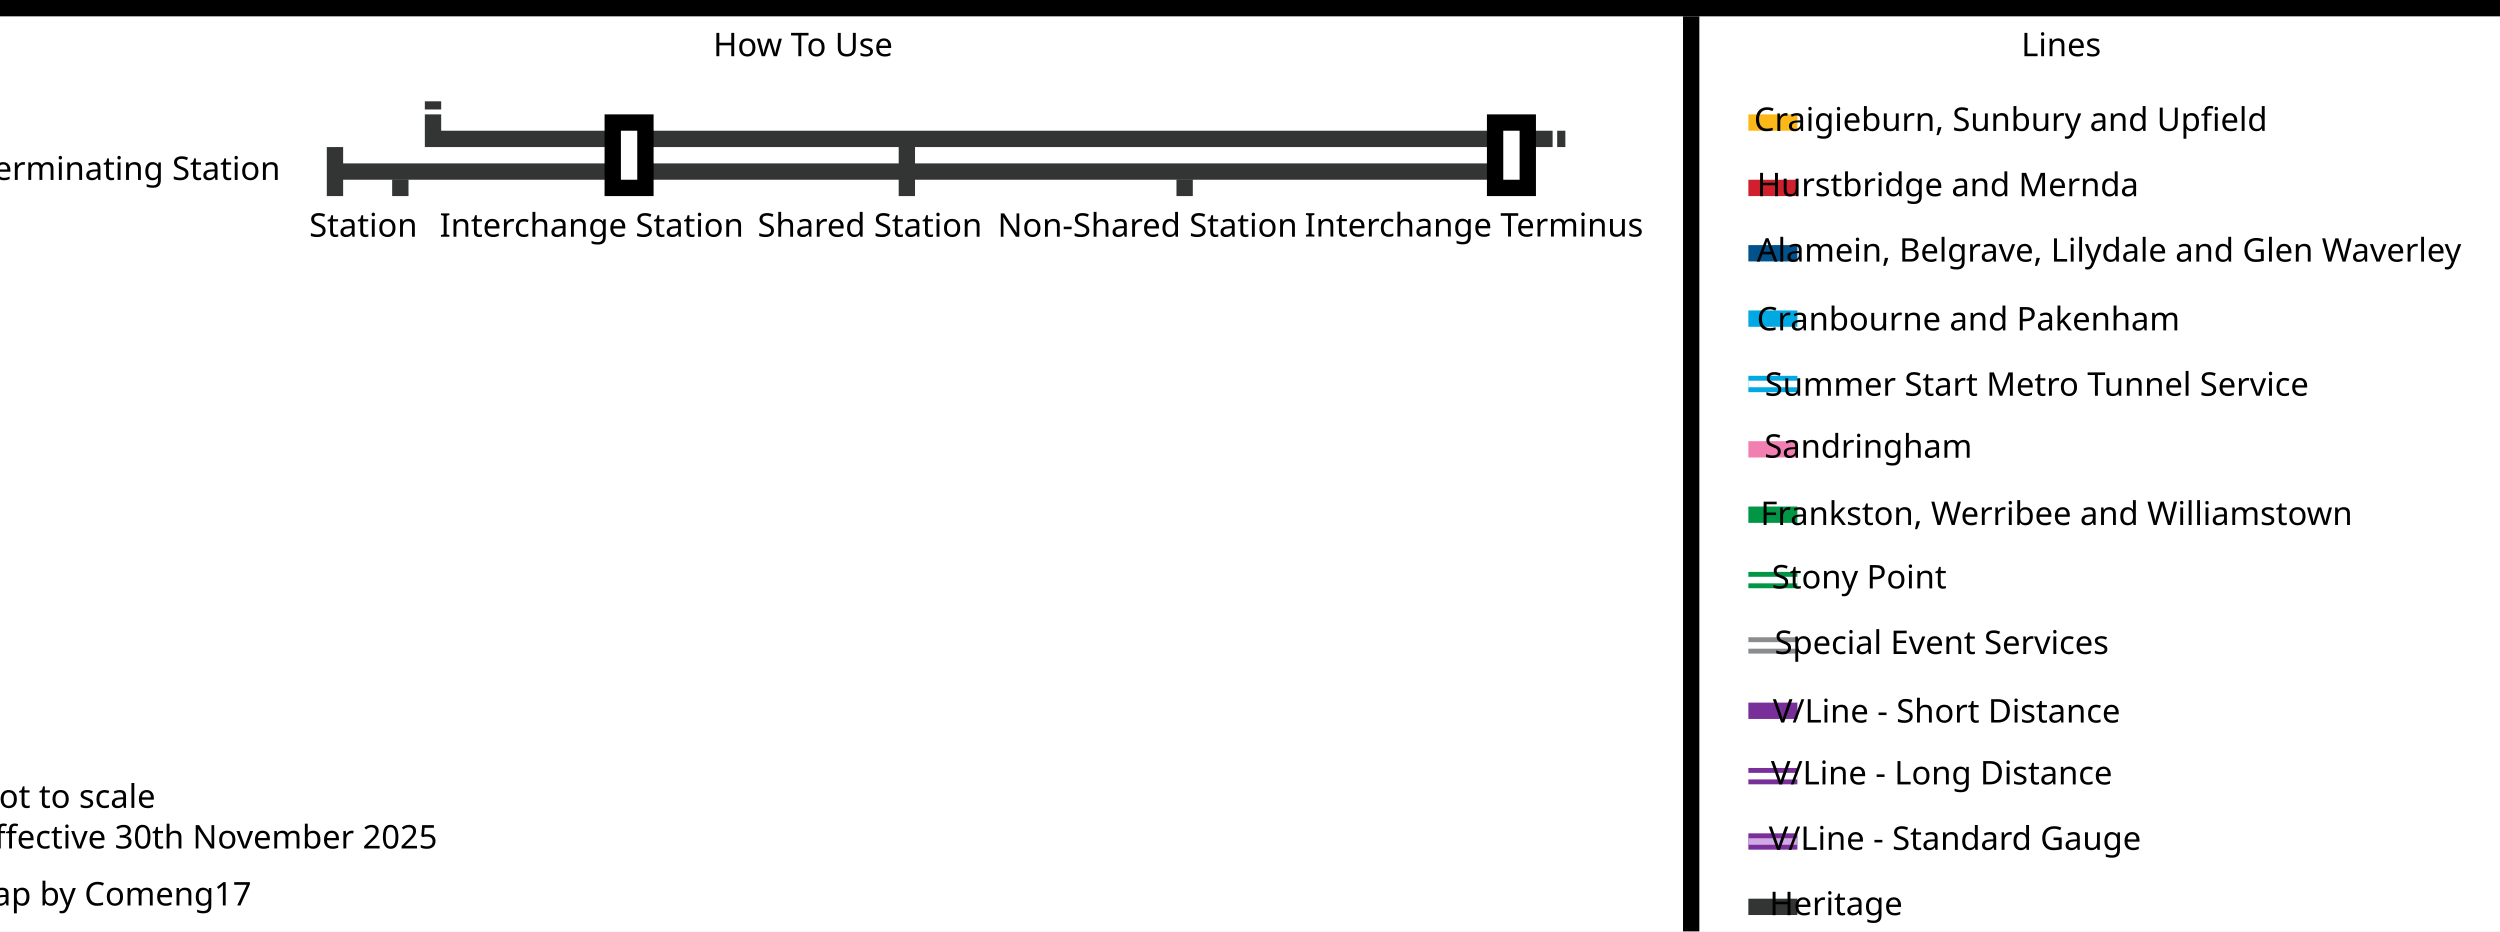
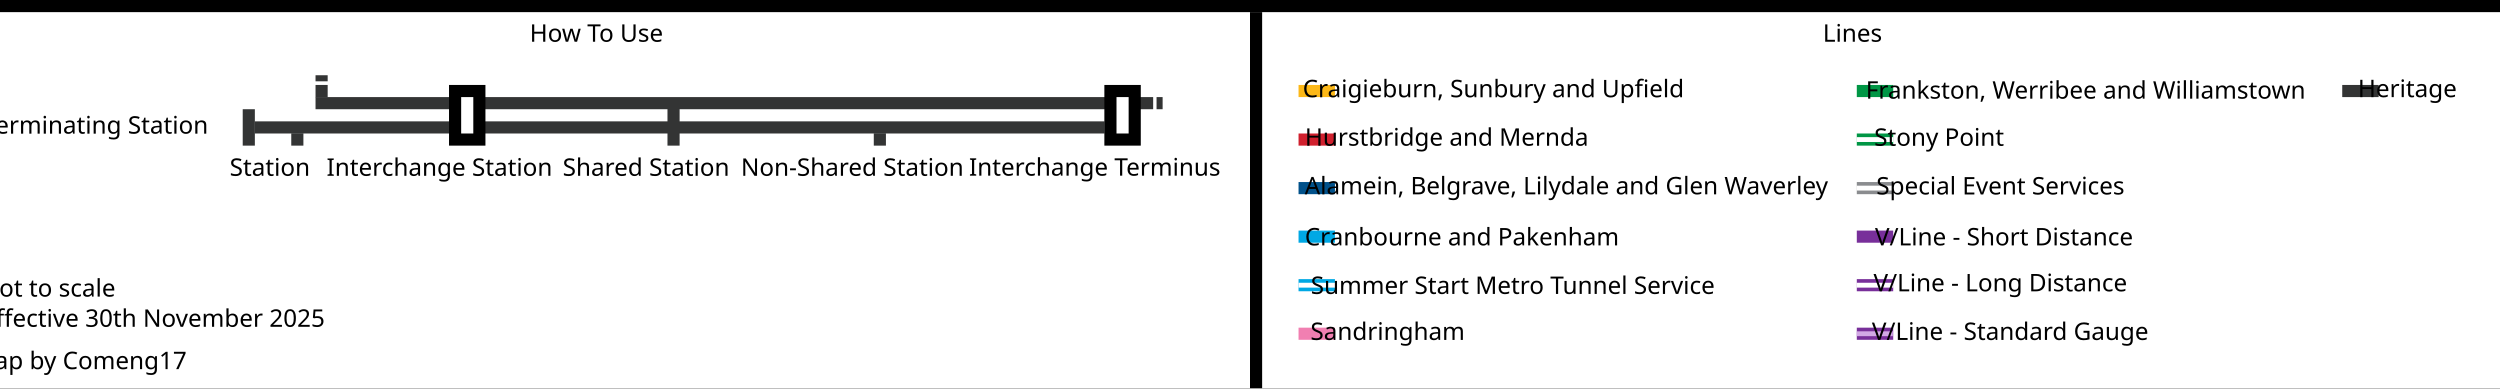
- <svg xmlns="http://www.w3.org/2000/svg" width="7650" height="2850" viewBox="0 0 2024.063 754.062" version="1.1" id="svg5" xml:space="preserve">
+ <svg xmlns="http://www.w3.org/2000/svg" width="10300" height="1600" viewBox="0 0 2725.209 423.333" version="1.1" id="svg5" xml:space="preserve">
  <defs id="defs2" />
  <g id="layer1" transform="translate(3333.75,1957.917)">
    <g id="g411">
-       <rect style="display:inline;fill:#000000;fill-opacity:1;stroke-width:586.547;stroke-linecap:square" id="rect398" width="1362.604" height="687.917" x="-3333.75" y="-1944.688" />
-       <rect style="display:inline;fill:#000000;fill-opacity:1;stroke-width:404.558;stroke-linecap:square" id="rect413" width="648.229" height="687.917" x="-1957.917" y="-1944.688" />
+       <rect style="display:inline;fill:#000000;fill-opacity:1;stroke-width:452.879;stroke-linecap:square" id="rect398" width="1362.604" height="410.104" x="-3333.75" y="-1944.688" />
+       <rect style="display:inline;fill:#000000;fill-opacity:1;stroke-width:450.673;stroke-linecap:square" id="rect413" width="1349.375" height="410.104" x="-1957.917" y="-1944.688" />
    </g>
-     <rect style="fill:#ffffff;fill-opacity:1;stroke-width:2140.51;stroke-linecap:square" id="rect593" width="2024.062" height="754.063" x="-3333.75" y="-1957.917" />
+     <rect style="fill:#ffffff;fill-opacity:1;stroke-width:1860.99;stroke-linecap:square" id="rect593" width="2725.209" height="423.333" x="-3333.75" y="-1957.917" />
    <g id="g2342" style="display:inline" transform="matrix(0.1,0,0,0.1443272,-3320.521,-1944.688)">
-       <rect style="fill:#000000;fill-opacity:1;stroke-width:499.232;stroke-linecap:square" id="rect2331" width="132.292" height="5133.012" x="13493.75" y="-3.0908076e-14" />
-       <rect style="fill:#000000;fill-opacity:1;stroke-width:825.189;stroke-linecap:square" id="rect9896" width="20240.625" height="91.661" x="-132.292" y="-91.661" />
-       <g id="g9906" transform="matrix(1,0,0,0.8199644,198.4378,0)" />
+       <rect style="fill:#000000;fill-opacity:1;stroke-width:371.44;stroke-linecap:square" id="rect2331" width="132.292" height="2841.488" x="13493.75" y="2.5289642e-13" />
+       <rect style="fill:#000000;fill-opacity:1;stroke-width:957.506;stroke-linecap:square" id="rect9896" width="27252.084" height="91.661" x="-132.292" y="-91.661" />
    </g>
    <g id="g7930" transform="matrix(0.1,0,0,0.1183432,-2394.479,-1944.688)">
      <g id="g7933" transform="translate(0,223.5726)">
-         <rect style="fill:#333434;fill-opacity:1;stroke:none;stroke-width:22.396;stroke-linecap:square;stroke-dasharray:none;stroke-opacity:1" id="rect10348" width="111.786" height="396.875" x="-5924.681" y="4762.498" transform="rotate(-90)" />
-         <g id="g8011" transform="matrix(6,0,0,1,-114458.76,-7266.121)">
+         <rect style="fill:#333434;fill-opacity:1;stroke:none;stroke-width:22.396;stroke-linecap:square;stroke-dasharray:none;stroke-opacity:1" id="rect10348" width="111.786" height="396.875" x="-558.932" y="16139.582" transform="rotate(-90)" />
+         <g id="g8011" transform="matrix(6,0,0,1,-108373.34,-9948.996)">
          <rect style="fill:#782f9a;fill-opacity:1;stroke:none;stroke-width:0.963;stroke-linecap:square;stroke-dasharray:none;stroke-opacity:1" id="rect8003" width="6.615" height="12.404" x="-1346.729" y="-181.101" transform="matrix(10,0,0,9.011836,33337.5,14263.924)" />
          <rect style="fill:#d2a9e5;fill-opacity:1;stroke:none;stroke-width:0.606;stroke-linecap:square;stroke-dasharray:none;stroke-opacity:1" id="rect8005" width="6.545" height="4.962" x="-1346.729" y="-177.38" transform="matrix(10,0,0,9.011836,33337.5,14263.924)" />
        </g>
-         <g id="g7978" transform="matrix(0,-0.845,1.183432,0,-13451.417,17326.899)">
+         <g id="g7978" transform="matrix(0,-0.845,1.183432,0,-7366,14644.024)">
          <rect style="fill:#782f9a;fill-opacity:1;stroke:none;stroke-width:22.396;stroke-linecap:square;stroke-dasharray:none;stroke-opacity:1" id="rect7970" width="132.292" height="335.359" x="14552.081" y="15390.761" />
          <rect style="fill:#ffffff;fill-opacity:1;stroke:none;stroke-width:14.259;stroke-linecap:square;stroke-dasharray:none;stroke-opacity:1" id="rect7972" width="52.917" height="339.831" x="14591.769" y="15388.524" />
        </g>
-         <rect style="fill:#782f9a;fill-opacity:1;stroke:none;stroke-width:22.396;stroke-linecap:square;stroke-dasharray:none;stroke-opacity:1" id="rect7967" width="111.786" height="396.875" x="-4583.245" y="4762.5" transform="rotate(-90)" />
-         <g id="g7990" transform="translate(-25661.939,-7825.053)">
+         <rect style="fill:#782f9a;fill-opacity:1;stroke:none;stroke-width:22.396;stroke-linecap:square;stroke-dasharray:none;stroke-opacity:1" id="rect7967" width="111.786" height="396.875" x="-1900.37" y="10847.917" transform="rotate(-90)" />
+         <g id="g7990" transform="translate(-19576.522,-10507.928)">
          <rect style="fill:#8a8c8f;fill-opacity:1;stroke:none;stroke-width:22.396;stroke-linecap:square;stroke-dasharray:none;stroke-opacity:1" id="rect7980" width="396.875" height="111.786" x="30424.439" y="11849.365" />
          <rect style="fill:#ffffff;fill-opacity:1;stroke:none;stroke-width:14.259;stroke-linecap:square;stroke-dasharray:none;stroke-opacity:1" id="rect7982" width="402.167" height="44.715" x="30421.793" y="11882.901" />
        </g>
-         <g id="g8000" transform="matrix(0,-0.845,1.183432,0,-34790.063,38566.329)">
+         <g id="g8000" transform="matrix(0,-0.845,1.183432,0,-28704.646,35883.454)">
          <rect style="fill:#009645;fill-opacity:1;stroke:none;stroke-width:22.396;stroke-linecap:square;stroke-dasharray:none;stroke-opacity:1" id="rect7992" width="132.292" height="335.359" x="41275" y="33421.918" />
          <rect style="fill:#ffffff;fill-opacity:1;stroke:none;stroke-width:14.259;stroke-linecap:square;stroke-dasharray:none;stroke-opacity:1" id="rect7994" width="52.917" height="339.831" x="41314.688" y="33419.68" />
        </g>
-         <rect style="fill:#009645;fill-opacity:1;stroke:none;stroke-width:22.396;stroke-linecap:square;stroke-dasharray:none;stroke-opacity:1" id="rect7961" width="396.875" height="111.786" x="4762.5" y="3130.021" />
+         <rect style="fill:#009645;fill-opacity:1;stroke:none;stroke-width:22.396;stroke-linecap:square;stroke-dasharray:none;stroke-opacity:1" id="rect7961" width="396.875" height="111.786" x="10847.917" y="447.146" />
        <rect style="fill:#f17fb1;fill-opacity:1;stroke:none;stroke-width:22.396;stroke-linecap:square;stroke-dasharray:none;stroke-opacity:1" id="rect7964" width="396.875" height="111.786" x="4762.5" y="2682.874" />
        <g id="g1">
          <rect style="fill:#00a8e4;fill-opacity:1;stroke:none;stroke-width:22.396;stroke-linecap:square;stroke-dasharray:none;stroke-opacity:1" id="rect7958-9" width="396.875" height="111.786" x="4762.498" y="2235.729" />
          <rect style="fill:#ffffff;fill-opacity:1;stroke:none;stroke-width:14.259;stroke-linecap:square;stroke-dasharray:none;stroke-opacity:1" id="rect7994-9" width="44.715" height="402.167" x="-2313.979" y="4762.498" transform="rotate(-90)" />
        </g>
        <rect style="fill:#00a8e4;fill-opacity:1;stroke:none;stroke-width:22.396;stroke-linecap:square;stroke-dasharray:none;stroke-opacity:1" id="rect7958" width="396.875" height="111.786" x="4762.498" y="1788.583" />
        <rect style="fill:#01518a;fill-opacity:1;stroke:none;stroke-width:22.396;stroke-linecap:square;stroke-dasharray:none;stroke-opacity:1" id="rect7955" width="396.875" height="111.786" x="-5159.374" y="1341.438" transform="scale(-1,1)" />
        <rect style="display:inline;fill:#d0202e;fill-opacity:1;stroke:none;stroke-width:22.396;stroke-linecap:square;stroke-dasharray:none;stroke-opacity:1" id="rect7951" width="396.875" height="111.786" x="-5159.375" y="894.292" transform="scale(-1,1)" />
        <rect style="fill:#fcb818;fill-opacity:1;stroke:none;stroke-width:22.396;stroke-linecap:square;stroke-dasharray:none;stroke-opacity:1" id="rect7926" width="111.786" height="396.875" x="447.146" y="4762.5" transform="matrix(0,1,1,0,0,0)" />
      </g>
      <g id="g9528" transform="translate(0,223.5726)">
-         <text xml:space="preserve" style="font-size:243.215px;font-family:'Book Antiqua';-inkscape-font-specification:'Book Antiqua';text-align:center;text-anchor:middle;fill:#00a8e4;fill-opacity:1;stroke:none;stroke-width:164.781;stroke-linecap:square;stroke-dasharray:none;stroke-opacity:1" x="5315.224" y="6445.935" id="text11337" transform="scale(1.087857,0.9192388)">
-           <tspan style="font-style:normal;font-variant:normal;font-weight:normal;font-stretch:normal;font-size:243.215px;font-family:'Network Sans 2019';-inkscape-font-specification:'Network Sans 2019, ';fill:#000000;fill-opacity:1;stroke-width:164.781" x="5315.224" y="6445.935" id="tspan11335">Heritage</tspan>
+         <text xml:space="preserve" style="font-size:243.215px;font-family:'Book Antiqua';-inkscape-font-specification:'Book Antiqua';text-align:center;text-anchor:middle;fill:#00a8e4;fill-opacity:1;stroke:none;stroke-width:164.781;stroke-linecap:square;stroke-dasharray:none;stroke-opacity:1" x="15773.481" y="608.769" id="text11337" transform="scale(1.087857,0.9192388)">
+           <tspan style="font-style:normal;font-variant:normal;font-weight:normal;font-stretch:normal;font-size:243.215px;font-family:'Network Sans 2019';-inkscape-font-specification:'Network Sans 2019, ';fill:#000000;fill-opacity:1;stroke-width:164.781" x="15773.481" y="608.769" id="tspan11335">Heritage</tspan>
        </text>
-         <text xml:space="preserve" style="font-size:243.215px;font-family:'Book Antiqua';-inkscape-font-specification:'Book Antiqua';text-align:center;text-anchor:middle;fill:#00a8e4;fill-opacity:1;stroke:none;stroke-width:164.781;stroke-linecap:square;stroke-dasharray:none;stroke-opacity:1" x="6199.678" y="5960.235" id="text9520-4-3" transform="scale(1.087857,0.9192388)">
-           <tspan style="font-style:normal;font-variant:normal;font-weight:normal;font-stretch:normal;font-size:243.215px;font-family:'Network Sans 2019';-inkscape-font-specification:'Network Sans 2019, ';fill:#000000;fill-opacity:1;stroke-width:164.781" x="6199.678" y="5960.235" id="tspan9563-6">V/Line - Standard Gauge</tspan>
+         <text xml:space="preserve" style="font-size:243.215px;font-family:'Book Antiqua';-inkscape-font-specification:'Book Antiqua';text-align:center;text-anchor:middle;fill:#00a8e4;fill-opacity:1;stroke:none;stroke-width:164.781;stroke-linecap:square;stroke-dasharray:none;stroke-opacity:1" x="11793.629" y="3041.652" id="text9520-4-3" transform="scale(1.087857,0.9192388)">
+           <tspan style="font-style:normal;font-variant:normal;font-weight:normal;font-stretch:normal;font-size:243.215px;font-family:'Network Sans 2019';-inkscape-font-specification:'Network Sans 2019, ';fill:#000000;fill-opacity:1;stroke-width:164.781" x="11793.629" y="3041.652" id="tspan9563-6">V/Line - Standard Gauge</tspan>
        </text>
-         <text xml:space="preserve" style="font-size:243.215px;font-family:'Book Antiqua';-inkscape-font-specification:'Book Antiqua';text-align:center;text-anchor:middle;fill:#00a8e4;fill-opacity:1;stroke:none;stroke-width:164.781;stroke-linecap:square;stroke-dasharray:none;stroke-opacity:1" x="6100.933" y="5473.074" id="text9520-4-3-2" transform="scale(1.087857,0.9192388)">
-           <tspan style="font-style:normal;font-variant:normal;font-weight:normal;font-stretch:normal;font-size:243.215px;font-family:'Network Sans 2019';-inkscape-font-specification:'Network Sans 2019, ';fill:#000000;fill-opacity:1;stroke-width:164.781" x="6100.933" y="5473.074" id="tspan9563-6-7">V/Line - Long Distance</tspan>
+         <text xml:space="preserve" style="font-size:243.215px;font-family:'Book Antiqua';-inkscape-font-specification:'Book Antiqua';text-align:center;text-anchor:middle;fill:#00a8e4;fill-opacity:1;stroke:none;stroke-width:164.781;stroke-linecap:square;stroke-dasharray:none;stroke-opacity:1" x="11694.884" y="2554.491" id="text9520-4-3-2" transform="scale(1.087857,0.9192388)">
+           <tspan style="font-style:normal;font-variant:normal;font-weight:normal;font-stretch:normal;font-size:243.215px;font-family:'Network Sans 2019';-inkscape-font-specification:'Network Sans 2019, ';fill:#000000;fill-opacity:1;stroke-width:164.781" x="11694.884" y="2554.491" id="tspan9563-6-7">V/Line - Long Distance</tspan>
        </text>
-         <text xml:space="preserve" style="font-size:243.215px;font-family:'Book Antiqua';-inkscape-font-specification:'Book Antiqua';text-align:center;text-anchor:middle;fill:#00a8e4;fill-opacity:1;stroke:none;stroke-width:164.781;stroke-linecap:square;stroke-dasharray:none;stroke-opacity:1" x="6137.901" y="5012.668" id="text9520-4-3-2-8" transform="scale(1.087857,0.9192388)">
-           <tspan style="font-style:normal;font-variant:normal;font-weight:normal;font-stretch:normal;font-size:243.215px;font-family:'Network Sans 2019';-inkscape-font-specification:'Network Sans 2019, ';fill:#000000;fill-opacity:1;stroke-width:164.781" x="6137.901" y="5012.668" id="tspan9563-6-7-8">V/Line - Short Distance</tspan>
+         <text xml:space="preserve" style="font-size:243.215px;font-family:'Book Antiqua';-inkscape-font-specification:'Book Antiqua';text-align:center;text-anchor:middle;fill:#00a8e4;fill-opacity:1;stroke:none;stroke-width:164.781;stroke-linecap:square;stroke-dasharray:none;stroke-opacity:1" x="11731.852" y="2094.085" id="text9520-4-3-2-8" transform="scale(1.087857,0.9192388)">
+           <tspan style="font-style:normal;font-variant:normal;font-weight:normal;font-stretch:normal;font-size:243.215px;font-family:'Network Sans 2019';-inkscape-font-specification:'Network Sans 2019, ';fill:#000000;fill-opacity:1;stroke-width:164.781" x="11731.852" y="2094.085" id="tspan9563-6-7-8">V/Line - Short Distance</tspan>
        </text>
-         <text xml:space="preserve" style="font-size:243.215px;font-family:'Book Antiqua';-inkscape-font-specification:'Book Antiqua';text-align:center;text-anchor:middle;fill:#00a8e4;fill-opacity:1;stroke:none;stroke-width:164.781;stroke-linecap:square;stroke-dasharray:none;stroke-opacity:1" x="6101.419" y="4502.402" id="text9520-4-3-2-8-4" transform="scale(1.087857,0.9192388)">
-           <tspan style="font-style:normal;font-variant:normal;font-weight:normal;font-stretch:normal;font-size:243.215px;font-family:'Network Sans 2019';-inkscape-font-specification:'Network Sans 2019, ';fill:#000000;fill-opacity:1;stroke-width:164.781" x="6101.419" y="4502.402" id="tspan9563-6-7-8-5">Special Event Services</tspan>
+         <text xml:space="preserve" style="font-size:243.215px;font-family:'Book Antiqua';-inkscape-font-specification:'Book Antiqua';text-align:center;text-anchor:middle;fill:#00a8e4;fill-opacity:1;stroke:none;stroke-width:164.781;stroke-linecap:square;stroke-dasharray:none;stroke-opacity:1" x="11695.37" y="1583.819" id="text9520-4-3-2-8-4" transform="scale(1.087857,0.9192388)">
+           <tspan style="font-style:normal;font-variant:normal;font-weight:normal;font-stretch:normal;font-size:243.215px;font-family:'Network Sans 2019';-inkscape-font-specification:'Network Sans 2019, ';fill:#000000;fill-opacity:1;stroke-width:164.781" x="11695.37" y="1583.819" id="tspan9563-6-7-8-5">Special Event Services</tspan>
        </text>
-         <text xml:space="preserve" style="font-size:243.215px;font-family:'Book Antiqua';-inkscape-font-specification:'Book Antiqua';text-align:center;text-anchor:middle;fill:#00a8e4;fill-opacity:1;stroke:none;stroke-width:164.781;stroke-linecap:square;stroke-dasharray:none;stroke-opacity:1" x="5487.301" y="4014.512" id="text9520-4-3-2-8-4-5" transform="scale(1.087857,0.9192388)">
-           <tspan style="font-style:normal;font-variant:normal;font-weight:normal;font-stretch:normal;font-size:243.215px;font-family:'Network Sans 2019';-inkscape-font-specification:'Network Sans 2019, ';fill:#000000;fill-opacity:1;stroke-width:164.781" x="5487.301" y="4014.512" id="tspan9563-6-7-8-5-0">Stony Point</tspan>
+         <text xml:space="preserve" style="font-size:243.215px;font-family:'Book Antiqua';-inkscape-font-specification:'Book Antiqua';text-align:center;text-anchor:middle;fill:#00a8e4;fill-opacity:1;stroke:none;stroke-width:164.781;stroke-linecap:square;stroke-dasharray:none;stroke-opacity:1" x="11081.252" y="1095.929" id="text9520-4-3-2-8-4-5" transform="scale(1.087857,0.9192388)">
+           <tspan style="font-style:normal;font-variant:normal;font-weight:normal;font-stretch:normal;font-size:243.215px;font-family:'Network Sans 2019';-inkscape-font-specification:'Network Sans 2019, ';fill:#000000;fill-opacity:1;stroke-width:164.781" x="11081.252" y="1095.929" id="tspan9563-6-7-8-5-0">Stony Point</tspan>
        </text>
-         <text xml:space="preserve" style="font-size:243.215px;font-family:'Book Antiqua';-inkscape-font-specification:'Book Antiqua';text-align:center;text-anchor:middle;fill:#00a8e4;fill-opacity:1;stroke:none;stroke-width:164.781;stroke-linecap:square;stroke-dasharray:none;stroke-opacity:1" x="6955.711" y="3542.31" id="text9520-4-3-2-8-4-5-2" transform="scale(1.087857,0.9192388)">
-           <tspan style="font-style:normal;font-variant:normal;font-weight:normal;font-stretch:normal;font-size:243.215px;font-family:'Network Sans 2019';-inkscape-font-specification:'Network Sans 2019, ';fill:#000000;fill-opacity:1;stroke-width:164.781" x="6955.711" y="3542.31" id="tspan9563-6-7-8-5-0-6">Frankston, Werribee and Williamstown</tspan>
+         <text xml:space="preserve" style="font-size:243.215px;font-family:'Book Antiqua';-inkscape-font-specification:'Book Antiqua';text-align:center;text-anchor:middle;fill:#00a8e4;fill-opacity:1;stroke:none;stroke-width:164.781;stroke-linecap:square;stroke-dasharray:none;stroke-opacity:1" x="12549.662" y="623.727" id="text9520-4-3-2-8-4-5-2" transform="scale(1.087857,0.9192388)">
+           <tspan style="font-style:normal;font-variant:normal;font-weight:normal;font-stretch:normal;font-size:243.215px;font-family:'Network Sans 2019';-inkscape-font-specification:'Network Sans 2019, ';fill:#000000;fill-opacity:1;stroke-width:164.781" x="12549.662" y="623.727" id="tspan9563-6-7-8-5-0-6">Frankston, Werribee and Williamstown</tspan>
        </text>
        <text xml:space="preserve" style="font-size:243.215px;font-family:'Book Antiqua';-inkscape-font-specification:'Book Antiqua';text-align:center;text-anchor:middle;fill:#00a8e4;fill-opacity:1;stroke:none;stroke-width:164.781;stroke-linecap:square;stroke-dasharray:none;stroke-opacity:1" x="5555.158" y="3041.651" id="text9520-4-3-2-8-4-5-2-3" transform="scale(1.087857,0.9192388)">
          <tspan style="font-style:normal;font-variant:normal;font-weight:normal;font-stretch:normal;font-size:243.215px;font-family:'Network Sans 2019';-inkscape-font-specification:'Network Sans 2019, ';fill:#000000;fill-opacity:1;stroke-width:164.781" x="5555.158" y="3041.651" id="tspan9563-6-7-8-5-0-6-2">Sandringham</tspan>
        </text>
        <text xml:space="preserve" style="font-size:243.215px;font-family:'Book Antiqua';-inkscape-font-specification:'Book Antiqua';text-align:center;text-anchor:middle;fill:#00a8e4;fill-opacity:1;stroke:none;stroke-width:164.781;stroke-linecap:square;stroke-dasharray:none;stroke-opacity:1" x="6809.172" y="2580.513" id="text9520-4-3-2-8-4-5-2-3-5-8" transform="scale(1.087857,0.9192388)">
          <tspan style="font-style:normal;font-variant:normal;font-weight:normal;font-stretch:normal;font-size:243.215px;font-family:'Network Sans 2019';-inkscape-font-specification:'Network Sans 2019, ';fill:#000000;fill-opacity:1;stroke-width:164.781" x="6809.172" y="2580.513" id="tspan1">Summer Start Metro Tunnel Service</tspan>
        </text>
        <text xml:space="preserve" style="font-size:243.215px;font-family:'Book Antiqua';-inkscape-font-specification:'Book Antiqua';text-align:center;text-anchor:middle;fill:#00a8e4;fill-opacity:1;stroke:none;stroke-width:164.781;stroke-linecap:square;stroke-dasharray:none;stroke-opacity:1" x="6299.76" y="2094.084" id="text9520-4-3-2-8-4-5-2-3-5" transform="scale(1.087857,0.9192388)">
          <tspan style="font-style:normal;font-variant:normal;font-weight:normal;font-stretch:normal;font-size:243.215px;font-family:'Network Sans 2019';-inkscape-font-specification:'Network Sans 2019, ';fill:#000000;fill-opacity:1;stroke-width:164.781" x="6299.76" y="2094.084" id="tspan9563-6-7-8-5-0-6-2-9">Cranbourne and Pakenham</tspan>
        </text>
        <text xml:space="preserve" style="font-size:243.215px;font-family:'Book Antiqua';-inkscape-font-specification:'Book Antiqua';text-align:center;text-anchor:middle;fill:#00a8e4;fill-opacity:1;stroke:none;stroke-width:164.781;stroke-linecap:square;stroke-dasharray:none;stroke-opacity:1" x="7346.072" y="1582.359" id="text9520-4" transform="scale(1.087857,0.9192388)">
          <tspan style="font-style:normal;font-variant:normal;font-weight:normal;font-stretch:normal;font-size:243.215px;font-family:'Network Sans 2019';-inkscape-font-specification:'Network Sans 2019, ';fill:#000000;fill-opacity:1;stroke-width:164.781" x="7346.072" y="1582.359" id="tspan9563">Alamein, Belgrave, Lilydale and Glen Waverley</tspan>
        </text>
        <text xml:space="preserve" style="font-size:243.215px;font-family:'Book Antiqua';-inkscape-font-specification:'Book Antiqua';text-align:center;text-anchor:middle;fill:#00a8e4;fill-opacity:1;stroke:none;stroke-width:164.781;stroke-linecap:square;stroke-dasharray:none;stroke-opacity:1" x="6147.021" y="1095.198" id="text9520" transform="scale(1.087857,0.9192388)">
          <tspan style="font-style:normal;font-variant:normal;font-weight:normal;font-stretch:normal;font-size:243.215px;font-family:'Network Sans 2019';-inkscape-font-specification:'Network Sans 2019, ';fill:#000000;fill-opacity:1;stroke-width:164.781" x="6147.021" y="1095.198" id="tspan9518">Hurstbridge and Mernda</tspan>
        </text>
        <text xml:space="preserve" style="font-size:243.215px;font-family:'Book Antiqua';-inkscape-font-specification:'Book Antiqua';text-align:center;text-anchor:middle;fill:#00a8e4;fill-opacity:1;stroke:none;stroke-width:164.781;stroke-linecap:square;stroke-dasharray:none;stroke-opacity:1" x="6614.845" y="609.497" id="text9532" transform="scale(1.087857,0.9192388)">
          <tspan style="font-style:normal;font-variant:normal;font-weight:normal;font-stretch:normal;font-size:243.215px;font-family:'Network Sans 2019';-inkscape-font-specification:'Network Sans 2019, ';fill:#000000;fill-opacity:1;stroke-width:164.781" x="6614.845" y="609.497" id="tspan9530">Craigieburn, Sunbury and Upfield</tspan>
        </text>
      </g>
      <g id="g9801">
-         <text xml:space="preserve" style="font-size:243.215px;font-family:'Book Antiqua';-inkscape-font-specification:'Book Antiqua';text-align:center;text-anchor:middle;fill:#00a8e4;fill-opacity:1;stroke:none;stroke-width:164.781;stroke-linecap:square;stroke-dasharray:none;stroke-opacity:1" x="6990.613" y="296.722" id="text9793" transform="scale(1.087857,0.9192388)">
-           <tspan style="font-style:normal;font-variant:normal;font-weight:normal;font-stretch:normal;font-size:243.215px;font-family:'Network Sans 2019';-inkscape-font-specification:'Network Sans 2019, ';fill:#000000;fill-opacity:1;stroke-width:164.781" x="6990.613" y="296.722" id="tspan9791">Lines</tspan>
+         <text xml:space="preserve" style="font-size:243.215px;font-family:'Book Antiqua';-inkscape-font-specification:'Book Antiqua';text-align:center;text-anchor:middle;fill:#00a8e4;fill-opacity:1;stroke:none;stroke-width:164.781;stroke-linecap:square;stroke-dasharray:none;stroke-opacity:1" x="10213.215" y="296.722" id="text9793" transform="scale(1.087857,0.9192388)">
+           <tspan style="font-style:normal;font-variant:normal;font-weight:normal;font-stretch:normal;font-size:243.215px;font-family:'Network Sans 2019';-inkscape-font-specification:'Network Sans 2019, ';fill:#000000;fill-opacity:1;stroke-width:164.781" x="10213.215" y="296.722" id="tspan9791">Lines</tspan>
        </text>
      </g>
    </g>
    <g id="g2513" transform="matrix(0.1,0,0,0.1183432,-3161.771,-1865.313)">
      <g id="g2524" transform="matrix(0,-0.845,1.183432,0,529.1663,1565.01)">
        <g id="g4827" transform="translate(264.5833,561.168)">
          <rect style="fill:#333434;fill-opacity:1;stroke-width:612.065;stroke-linecap:square" id="rect2344" width="132.292" height="7715.502" x="1322.917" y="444.91" />
          <rect style="fill:#333434;fill-opacity:1;stroke-width:74.407;stroke-linecap:square" id="rect4833" width="134.938" height="111.786" x="1452.562" y="444.91" />
          <rect style="fill:#333434;fill-opacity:1;stroke-width:52.095;stroke-linecap:square" id="rect4835" width="66.146" height="111.786" x="1627.188" y="444.91" />
          <rect style="fill:#333434;fill-opacity:1;stroke-width:52.095;stroke-linecap:square" id="rect4926" width="55.893" height="132.292" x="-8247.605" y="1322.917" transform="rotate(-90)" />
        </g>
        <g id="g4831">
          <rect style="fill:#333434;fill-opacity:1;stroke-width:616.573;stroke-linecap:square" id="rect4829" width="132.292" height="7829.524" x="1322.917" y="444.91" />
        </g>
      </g>
      <g id="g2528" transform="matrix(0,-0.845,1.183432,0,529.1663,1565.01)">
        <g id="g4907" transform="matrix(0,-8.45,10,0,-529.1667,10507.927)" style="display:inline">
          <rect style="fill:#000000;fill-opacity:1;stroke:none;stroke-width:111.754;stroke-linecap:square;stroke-dasharray:none;stroke-opacity:1" id="rect4903" width="39.688" height="66.146" x="224.896" y="171.979" />
          <rect style="fill:#ffffff;fill-opacity:1;stroke:none;stroke-width:49.978;stroke-linecap:square;stroke-dasharray:none;stroke-opacity:1" id="rect4905" width="13.229" height="39.688" x="238.125" y="185.208" />
        </g>
        <rect style="display:inline;fill:#333434;fill-opacity:1;stroke-width:74.407;stroke-linecap:square" id="rect4871" width="134.938" height="111.786" x="1190.625" y="6148.256" />
        <rect style="display:inline;fill:#333434;fill-opacity:1;stroke-width:128.031;stroke-linecap:square" id="rect4846" width="399.521" height="111.786" x="1190.625" y="4247.886" />
        <g id="g4818" transform="matrix(0,-8.45,10,0,-529.1667,4471.459)" style="display:inline">
          <rect style="fill:#000000;fill-opacity:1;stroke:none;stroke-width:111.754;stroke-linecap:square;stroke-dasharray:none;stroke-opacity:1" id="rect4814" width="39.688" height="66.146" x="224.896" y="171.979" />
          <rect style="fill:#ffffff;fill-opacity:1;stroke:none;stroke-width:49.978;stroke-linecap:square;stroke-dasharray:none;stroke-opacity:1" id="rect4816" width="13.229" height="39.688" x="238.125" y="185.208" />
        </g>
        <rect style="fill:#333434;fill-opacity:1;stroke-width:74.406;stroke-linecap:square" id="rect2505" width="134.938" height="111.786" x="1190.625" y="782.505" />
        <rect style="fill:#333434;fill-opacity:1;stroke-width:127.606;stroke-linecap:square" id="rect2455" width="396.875" height="111.786" x="1190.625" y="335.359" />
      </g>
      <g id="g2517" transform="matrix(0,-0.845,1.183432,0,539.8839,1565.01)">
        <text xml:space="preserve" style="font-size:243.215px;font-family:'Book Antiqua';-inkscape-font-specification:'Book Antiqua';text-align:center;text-anchor:middle;fill:#00a8e4;fill-opacity:1;stroke:none;stroke-width:164.781;stroke-linecap:square;stroke-dasharray:none;stroke-opacity:1" x="9177.119" y="-793.492" id="text2349" transform="matrix(0,0.9192389,-1.087857,0,0,0)">
          <tspan style="font-style:normal;font-variant:normal;font-weight:normal;font-stretch:normal;font-size:243.215px;font-family:'Network Sans 2019';-inkscape-font-specification:'Network Sans 2019, ';fill:#000000;fill-opacity:1;stroke-width:164.781" x="9177.119" y="-793.492" id="tspan2347">Interchange Terminus</tspan>
        </text>
        <text xml:space="preserve" style="font-size:243.215px;font-family:'Book Antiqua';-inkscape-font-specification:'Book Antiqua';text-align:center;text-anchor:middle;fill:#00a8e4;fill-opacity:1;stroke:none;stroke-width:164.781;stroke-linecap:square;stroke-dasharray:none;stroke-opacity:1" x="6748.007" y="-792.032" id="text4855-3" transform="matrix(0,0.9192389,-1.087857,0,0,0)">
          <tspan style="font-style:normal;font-variant:normal;font-weight:normal;font-stretch:normal;font-size:243.215px;font-family:'Network Sans 2019';-inkscape-font-specification:'Network Sans 2019, ';fill:#000000;fill-opacity:1;stroke-width:164.781" x="6748.007" y="-792.032" id="tspan4853-0">Non-Shared Station</tspan>
        </text>
        <text xml:space="preserve" style="font-size:243.215px;font-family:'Book Antiqua';-inkscape-font-specification:'Book Antiqua';text-align:center;text-anchor:middle;fill:#00a8e4;fill-opacity:1;stroke:none;stroke-width:164.781;stroke-linecap:square;stroke-dasharray:none;stroke-opacity:1" x="4681.286" y="-792.032" id="text4855" transform="matrix(0,0.9192389,-1.087857,0,0,0)">
          <tspan style="font-style:normal;font-variant:normal;font-weight:normal;font-stretch:normal;font-size:243.215px;font-family:'Network Sans 2019';-inkscape-font-specification:'Network Sans 2019, ';fill:#000000;fill-opacity:1;stroke-width:164.781" x="4681.286" y="-792.032" id="tspan4853">Shared Station</tspan>
        </text>
        <text xml:space="preserve" style="font-size:243.215px;font-family:'Book Antiqua';-inkscape-font-specification:'Book Antiqua';text-align:center;text-anchor:middle;fill:#00a8e4;fill-opacity:1;stroke:none;stroke-width:164.781;stroke-linecap:square;stroke-dasharray:none;stroke-opacity:1" x="2610.916" y="-792.032" id="text4914" transform="matrix(0,0.9192389,-1.087857,0,0,0)">
          <tspan style="font-style:normal;font-variant:normal;font-weight:normal;font-stretch:normal;font-size:243.215px;font-family:'Network Sans 2019';-inkscape-font-specification:'Network Sans 2019, ';fill:#000000;fill-opacity:1;stroke-width:164.781" x="2610.916" y="-792.032" id="tspan4912">Interchange Station</tspan>
        </text>
        <text xml:space="preserve" style="font-size:243.215px;font-family:'Book Antiqua';-inkscape-font-specification:'Book Antiqua';text-align:center;text-anchor:middle;fill:#00a8e4;fill-opacity:1;stroke:none;stroke-width:164.781;stroke-linecap:square;stroke-dasharray:none;stroke-opacity:1" x="911.449" y="-792.032" id="text4842" transform="matrix(0,0.9192389,-1.087857,0,0,0)">
          <tspan style="font-style:normal;font-variant:normal;font-weight:normal;font-stretch:normal;font-size:243.215px;font-family:'Network Sans 2019';-inkscape-font-specification:'Network Sans 2019, ';fill:#000000;fill-opacity:1;stroke-width:164.781" x="911.449" y="-792.032" id="tspan4840">Station</tspan>
        </text>
        <text xml:space="preserve" style="font-size:243.215px;font-family:'Book Antiqua';-inkscape-font-specification:'Book Antiqua';text-align:center;text-anchor:middle;fill:#00a8e4;fill-opacity:1;stroke:none;stroke-width:164.781;stroke-linecap:square;stroke-dasharray:none;stroke-opacity:1" x="-832.161" y="-1214.617" id="text4710" transform="matrix(0,0.9192389,-1.087857,0,0,0)">
          <tspan style="font-style:normal;font-variant:normal;font-weight:normal;font-stretch:normal;font-size:243.215px;font-family:'Network Sans 2019';-inkscape-font-specification:'Network Sans 2019, ';fill:#000000;fill-opacity:1;stroke-width:164.781" x="-832.161" y="-1214.617" id="tspan4708">Terminating Station</tspan>
        </text>
      </g>
      <g id="g6411" transform="translate(-1587.5,-111.7865)">
-         <text xml:space="preserve" style="font-size:243.215px;font-family:'Book Antiqua';-inkscape-font-specification:'Book Antiqua';text-align:center;text-anchor:middle;fill:#00a8e4;fill-opacity:1;stroke:none;stroke-width:164.781;stroke-linecap:square;stroke-dasharray:none;stroke-opacity:1" x="961.672" y="6009.362" id="text6419" transform="scale(1.087857,0.9192388)">
-           <tspan style="font-style:normal;font-variant:normal;font-weight:normal;font-stretch:normal;font-size:243.215px;font-family:'Network Sans 2019';-inkscape-font-specification:'Network Sans 2019, ';fill:#000000;fill-opacity:1;stroke-width:164.781" x="961.672" y="6009.362" id="tspan6423">Map by Comeng17</tspan>
+         <text xml:space="preserve" style="font-size:243.215px;font-family:'Book Antiqua';-inkscape-font-specification:'Book Antiqua';text-align:center;text-anchor:middle;fill:#00a8e4;fill-opacity:1;stroke:none;stroke-width:164.781;stroke-linecap:square;stroke-dasharray:none;stroke-opacity:1" x="961.672" y="2969.171" id="text6419" transform="scale(1.087857,0.9192388)">
+           <tspan style="font-style:normal;font-variant:normal;font-weight:normal;font-stretch:normal;font-size:243.215px;font-family:'Network Sans 2019';-inkscape-font-specification:'Network Sans 2019, ';fill:#000000;fill-opacity:1;stroke-width:164.781" x="961.672" y="2969.171" id="tspan6423">Map by Comeng17</tspan>
        </text>
-         <text xml:space="preserve" style="font-size:243.215px;font-family:'Book Antiqua';-inkscape-font-specification:'Book Antiqua';text-align:center;text-anchor:middle;fill:#00a8e4;fill-opacity:1;stroke:none;stroke-width:164.781;stroke-linecap:square;stroke-dasharray:none;stroke-opacity:1" x="1701.776" y="5585.191" id="text6405" transform="scale(1.087856,0.9192393)">
-           <tspan style="font-style:normal;font-variant:normal;font-weight:normal;font-stretch:normal;font-size:243.215px;font-family:'Network Sans 2019';-inkscape-font-specification:'Network Sans 2019, ';fill:#000000;fill-opacity:1;stroke-width:164.781" x="1701.776" y="5585.191" id="tspan2">Effective 30th November 2025</tspan>
+         <text xml:space="preserve" style="font-size:243.215px;font-family:'Book Antiqua';-inkscape-font-specification:'Book Antiqua';text-align:center;text-anchor:middle;fill:#00a8e4;fill-opacity:1;stroke:none;stroke-width:164.781;stroke-linecap:square;stroke-dasharray:none;stroke-opacity:1" x="1701.776" y="2545.002" id="text6405" transform="scale(1.087856,0.9192393)">
+           <tspan style="font-style:normal;font-variant:normal;font-weight:normal;font-stretch:normal;font-size:243.215px;font-family:'Network Sans 2019';-inkscape-font-specification:'Network Sans 2019, ';fill:#000000;fill-opacity:1;stroke-width:164.781" x="1701.776" y="2545.002" id="tspan2">Effective 30th November 2025</tspan>
        </text>
-         <text xml:space="preserve" style="font-size:243.215px;font-family:'Book Antiqua';-inkscape-font-specification:'Book Antiqua';text-align:center;text-anchor:middle;fill:#00a8e4;fill-opacity:1;stroke:none;stroke-width:164.781;stroke-linecap:square;stroke-dasharray:none;stroke-opacity:1" x="645.006" y="5282.635" id="text6415" transform="scale(1.087857,0.9192388)">
-           <tspan style="font-style:normal;font-variant:normal;font-weight:normal;font-stretch:normal;font-size:243.215px;font-family:'Network Sans 2019';-inkscape-font-specification:'Network Sans 2019, ';fill:#000000;fill-opacity:1;stroke-width:164.781" x="645.006" y="5282.635" id="tspan6413">Not to scale</tspan>
+         <text xml:space="preserve" style="font-size:243.215px;font-family:'Book Antiqua';-inkscape-font-specification:'Book Antiqua';text-align:center;text-anchor:middle;fill:#00a8e4;fill-opacity:1;stroke:none;stroke-width:164.781;stroke-linecap:square;stroke-dasharray:none;stroke-opacity:1" x="645.006" y="2242.443" id="text6415" transform="scale(1.087857,0.9192388)">
+           <tspan style="font-style:normal;font-variant:normal;font-weight:normal;font-stretch:normal;font-size:243.215px;font-family:'Network Sans 2019';-inkscape-font-specification:'Network Sans 2019, ';fill:#000000;fill-opacity:1;stroke-width:164.781" x="645.006" y="2242.443" id="tspan6413">Not to scale</tspan>
        </text>
        <text xml:space="preserve" style="font-size:243.215px;font-family:'Book Antiqua';-inkscape-font-specification:'Book Antiqua';text-align:center;text-anchor:middle;fill:#00a8e4;fill-opacity:1;stroke:none;stroke-width:164.781;stroke-linecap:square;stroke-dasharray:none;stroke-opacity:1" x="6139.361" y="-311.316" id="text7937" transform="scale(1.087857,0.9192388)">
          <tspan style="font-style:normal;font-variant:normal;font-weight:normal;font-stretch:normal;font-size:243.215px;font-family:'Network Sans 2019';-inkscape-font-specification:'Network Sans 2019, ';fill:#000000;fill-opacity:1;stroke-width:164.781" x="6139.361" y="-311.316" id="tspan7935">How To Use</tspan>
        </text>
      </g>
    </g>
  </g>
</svg>
